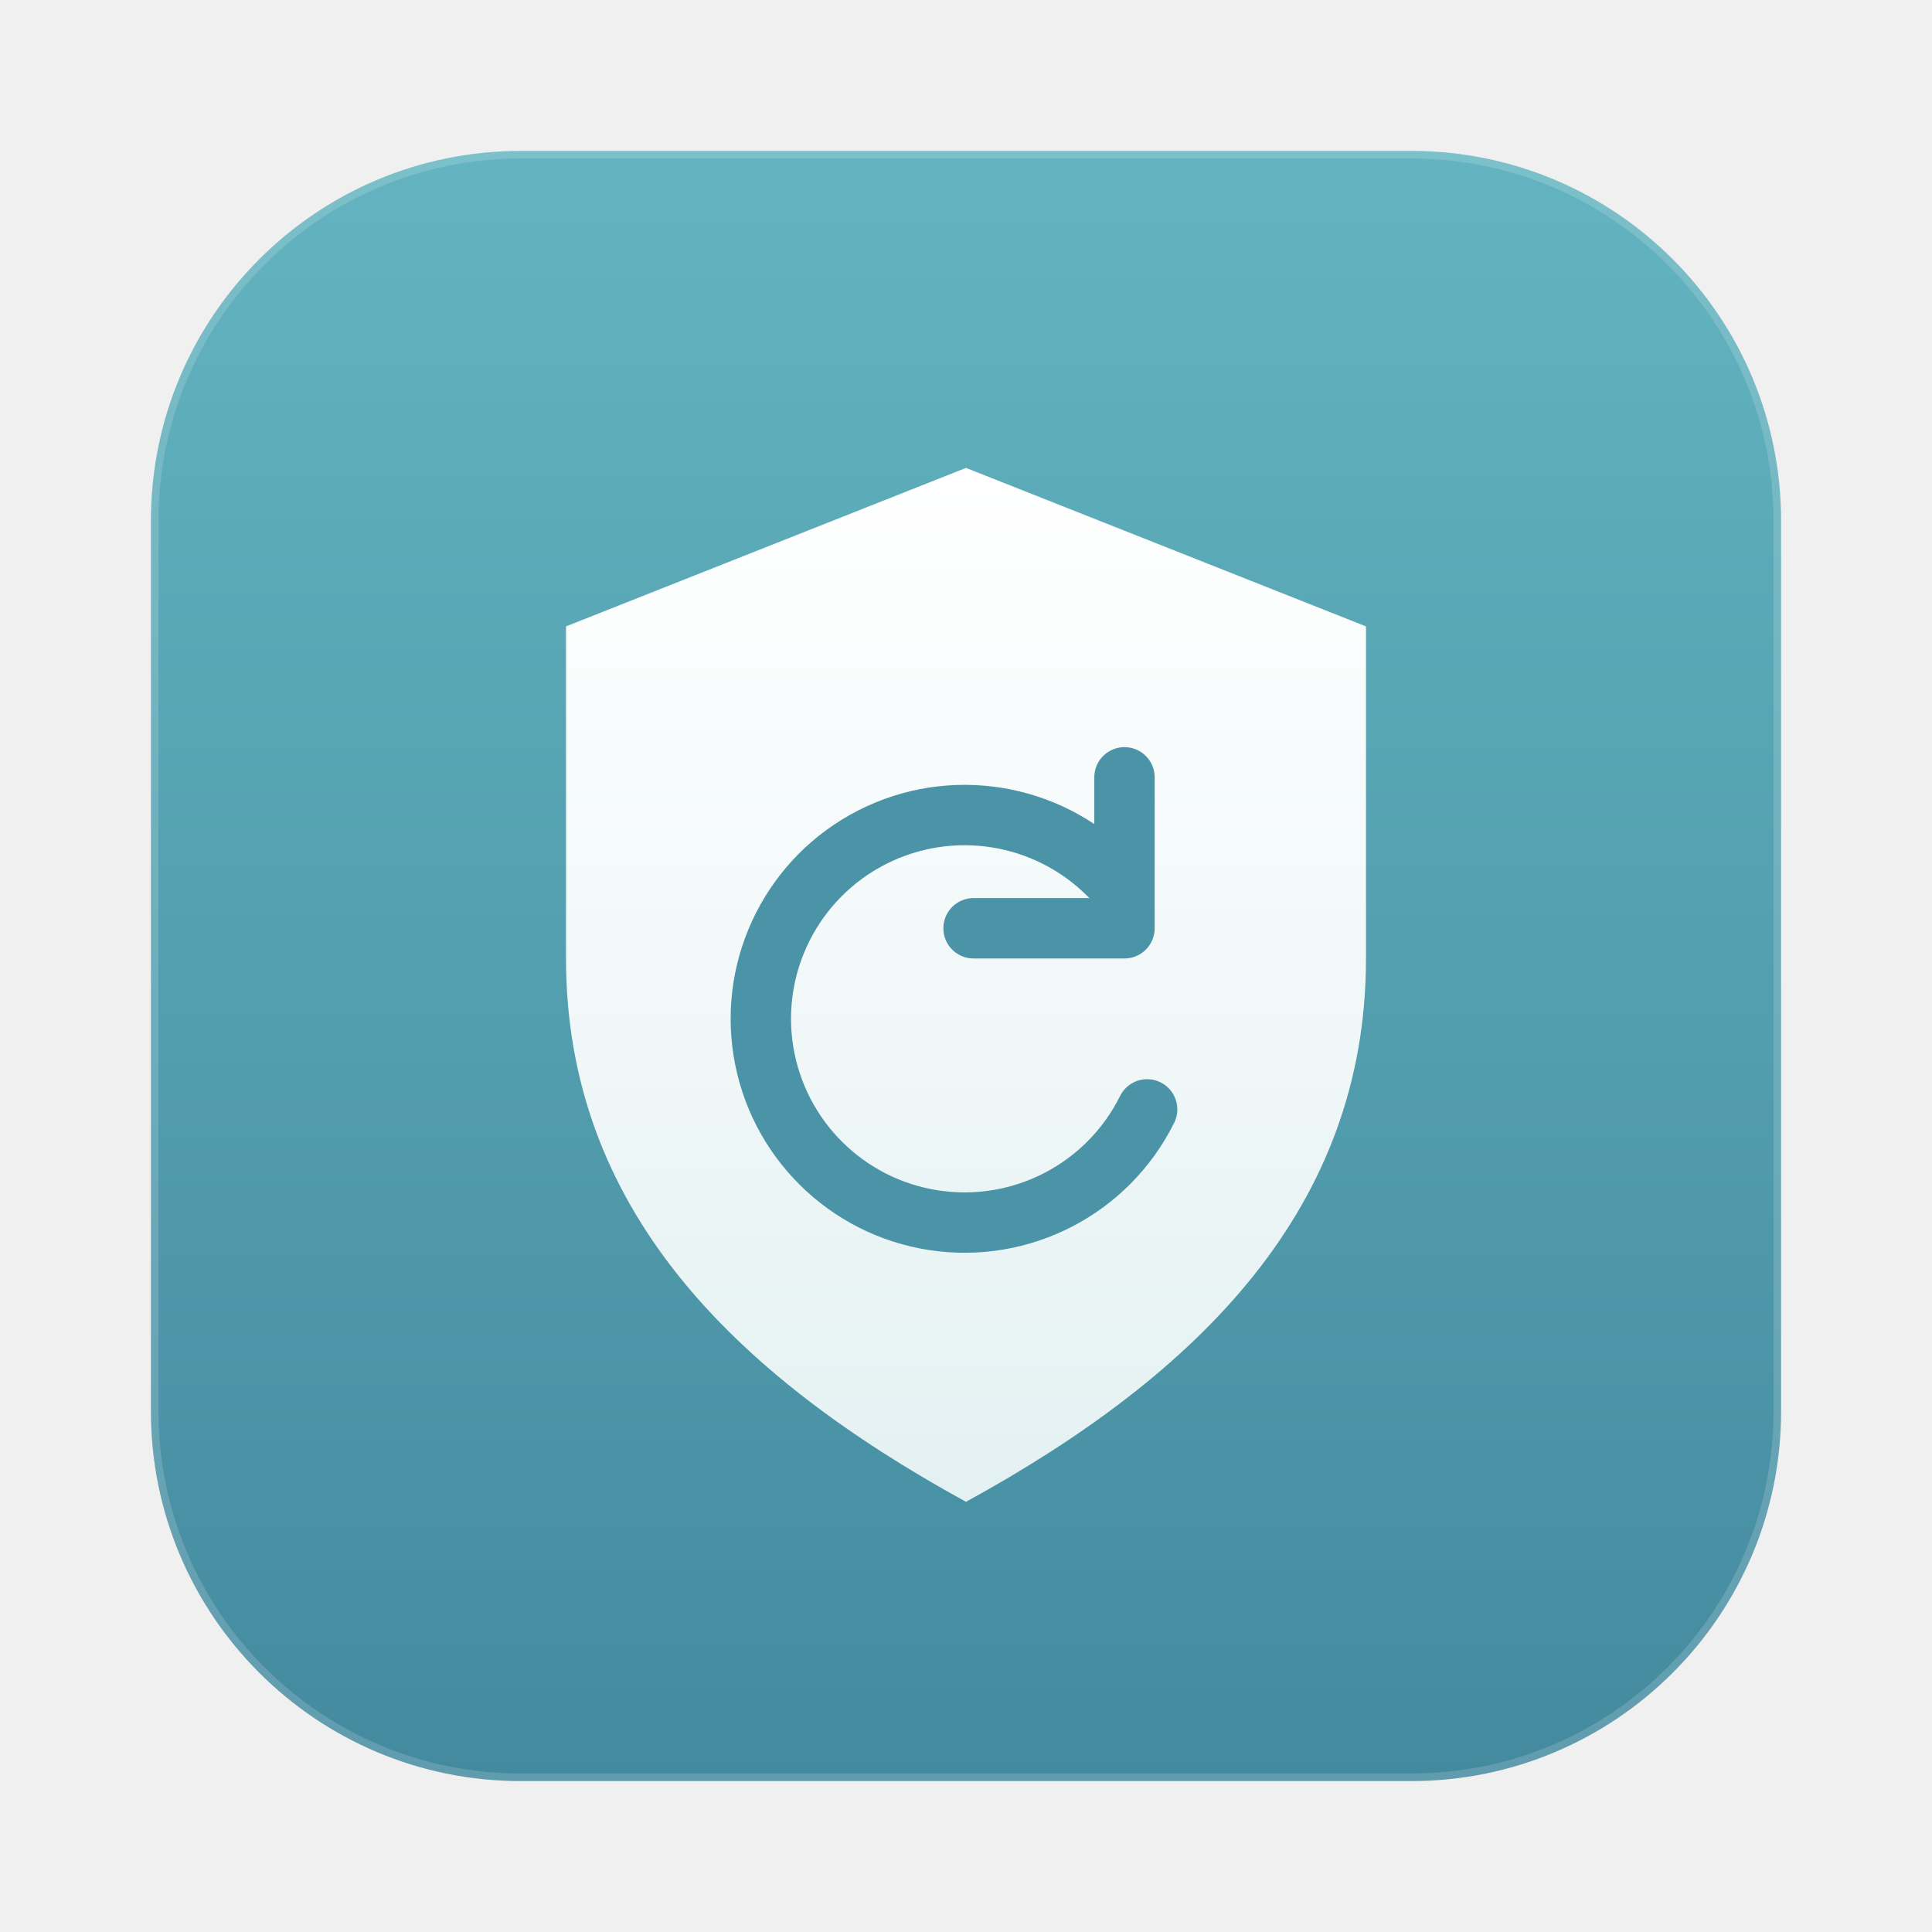
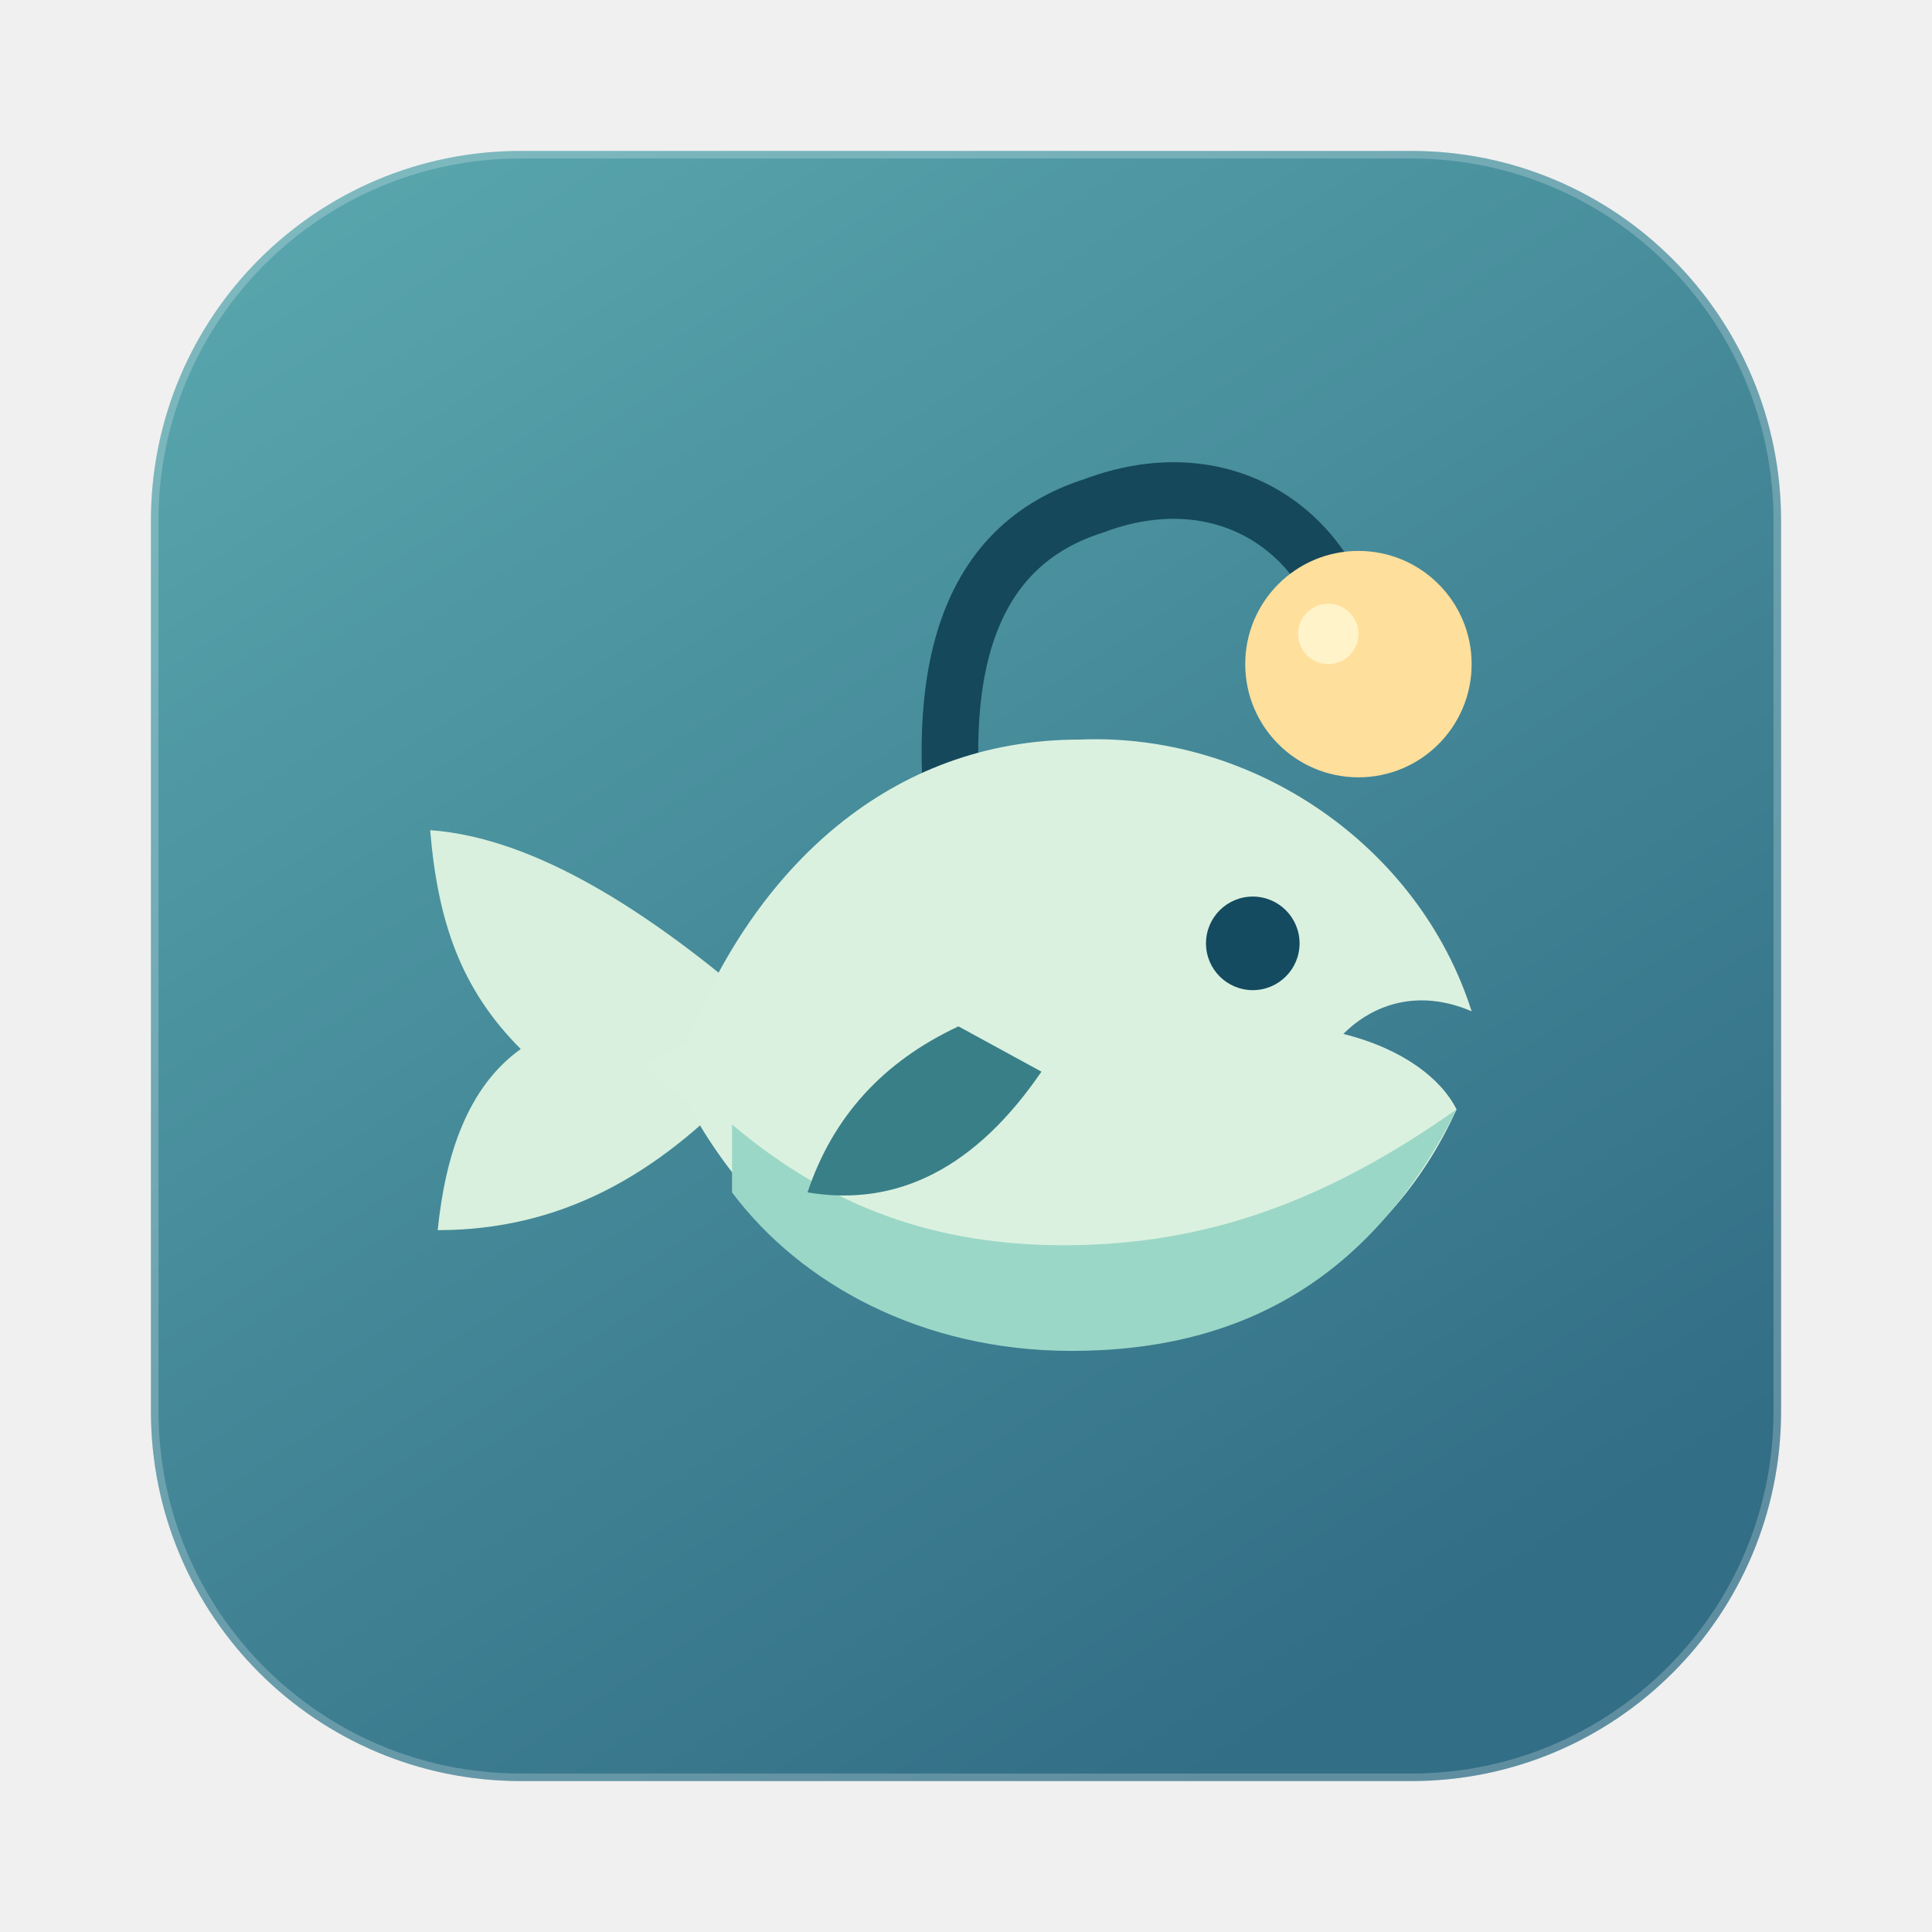
- <svg xmlns="http://www.w3.org/2000/svg" viewBox="0 0 256 256" fill="none">
+ <svg xmlns="http://www.w3.org/2000/svg" viewBox="0 0 256 256">
  <defs>
-     <linearGradient id="tile" x1="128" y1="20" x2="128" y2="236" gradientUnits="userSpaceOnUse">
-       <stop stop-color="#63B4C0" />
-       <stop offset="1" stop-color="#448A9F" />
-     </linearGradient>
-     <linearGradient id="shield" x1="128" y1="63" x2="128" y2="197" gradientUnits="userSpaceOnUse">
-       <stop stop-color="#FFF" />
-       <stop offset="1" stop-color="#E4F1F2" />
+     <linearGradient id="tile" x1="0" y1="0" x2=".65" y2="1">
+       <stop stop-color="#5BA9AF" />
+       <stop offset="1" stop-color="#326E86" />
    </linearGradient>
  </defs>
  <rect x="20" y="20" width="216" height="216" rx="49" fill="url(#tile)" />
-   <rect x="20.5" y="20.5" width="215" height="215" rx="48.5" stroke="#FFF" stroke-opacity=".16" />
-   <path d="M128 62 181 83v44c0 33-22 55-53 72-31-17-53-39-53-72V83l53-21Z" fill="url(#shield)" />
-   <path d="M147 116a27 27 0 1 0 5 31" stroke="#4B94A7" stroke-width="8" stroke-linecap="round" />
-   <path d="M149 103v20h-20" stroke="#4B94A7" stroke-width="8" stroke-linecap="round" stroke-linejoin="round" />
+   <rect x="20.5" y="20.5" width="215" height="215" rx="48.5" fill="none" stroke="#fff" stroke-opacity=".22" />
+   <path d="M127 114c-3-21-1-41 18-47 16-6 30 2 34 17" fill="none" stroke="#15485A" stroke-width="7.5" stroke-linecap="round" />
+   <circle cx="180" cy="88" r="15" fill="#FFDF9C" />
+   <circle cx="176" cy="84" r="4" fill="#FFF3C9" />
+   <path d="M99 143c-12 13-25 20-41 20 1-10 4-19 11-24-8-8-11-17-12-29 14 1 29 11 42 22Z" fill="#D8F0DD" />
+   <path d="M91 138c9-23 27-40 52-40 23-1 45 14 52 36-7-3-13-1-17 3 8 2 13 6 15 10-9 20-28 31-50 31-23 0-42-13-52-32l-6-5z" fill="#DBF1DF" />
+   <path d="M97 149c13 11 27 16 44 16 19 0 35-6 52-18-11 22-28 32-51 32-20 0-36-9-45-21Z" fill="#9BD7C7" />
+   <path d="M138 142q-13 19-31 16 5-15 20-22" fill="#397F88" />
+   <circle cx="166" cy="125" r="6.2" fill="#144B60" />
</svg>
